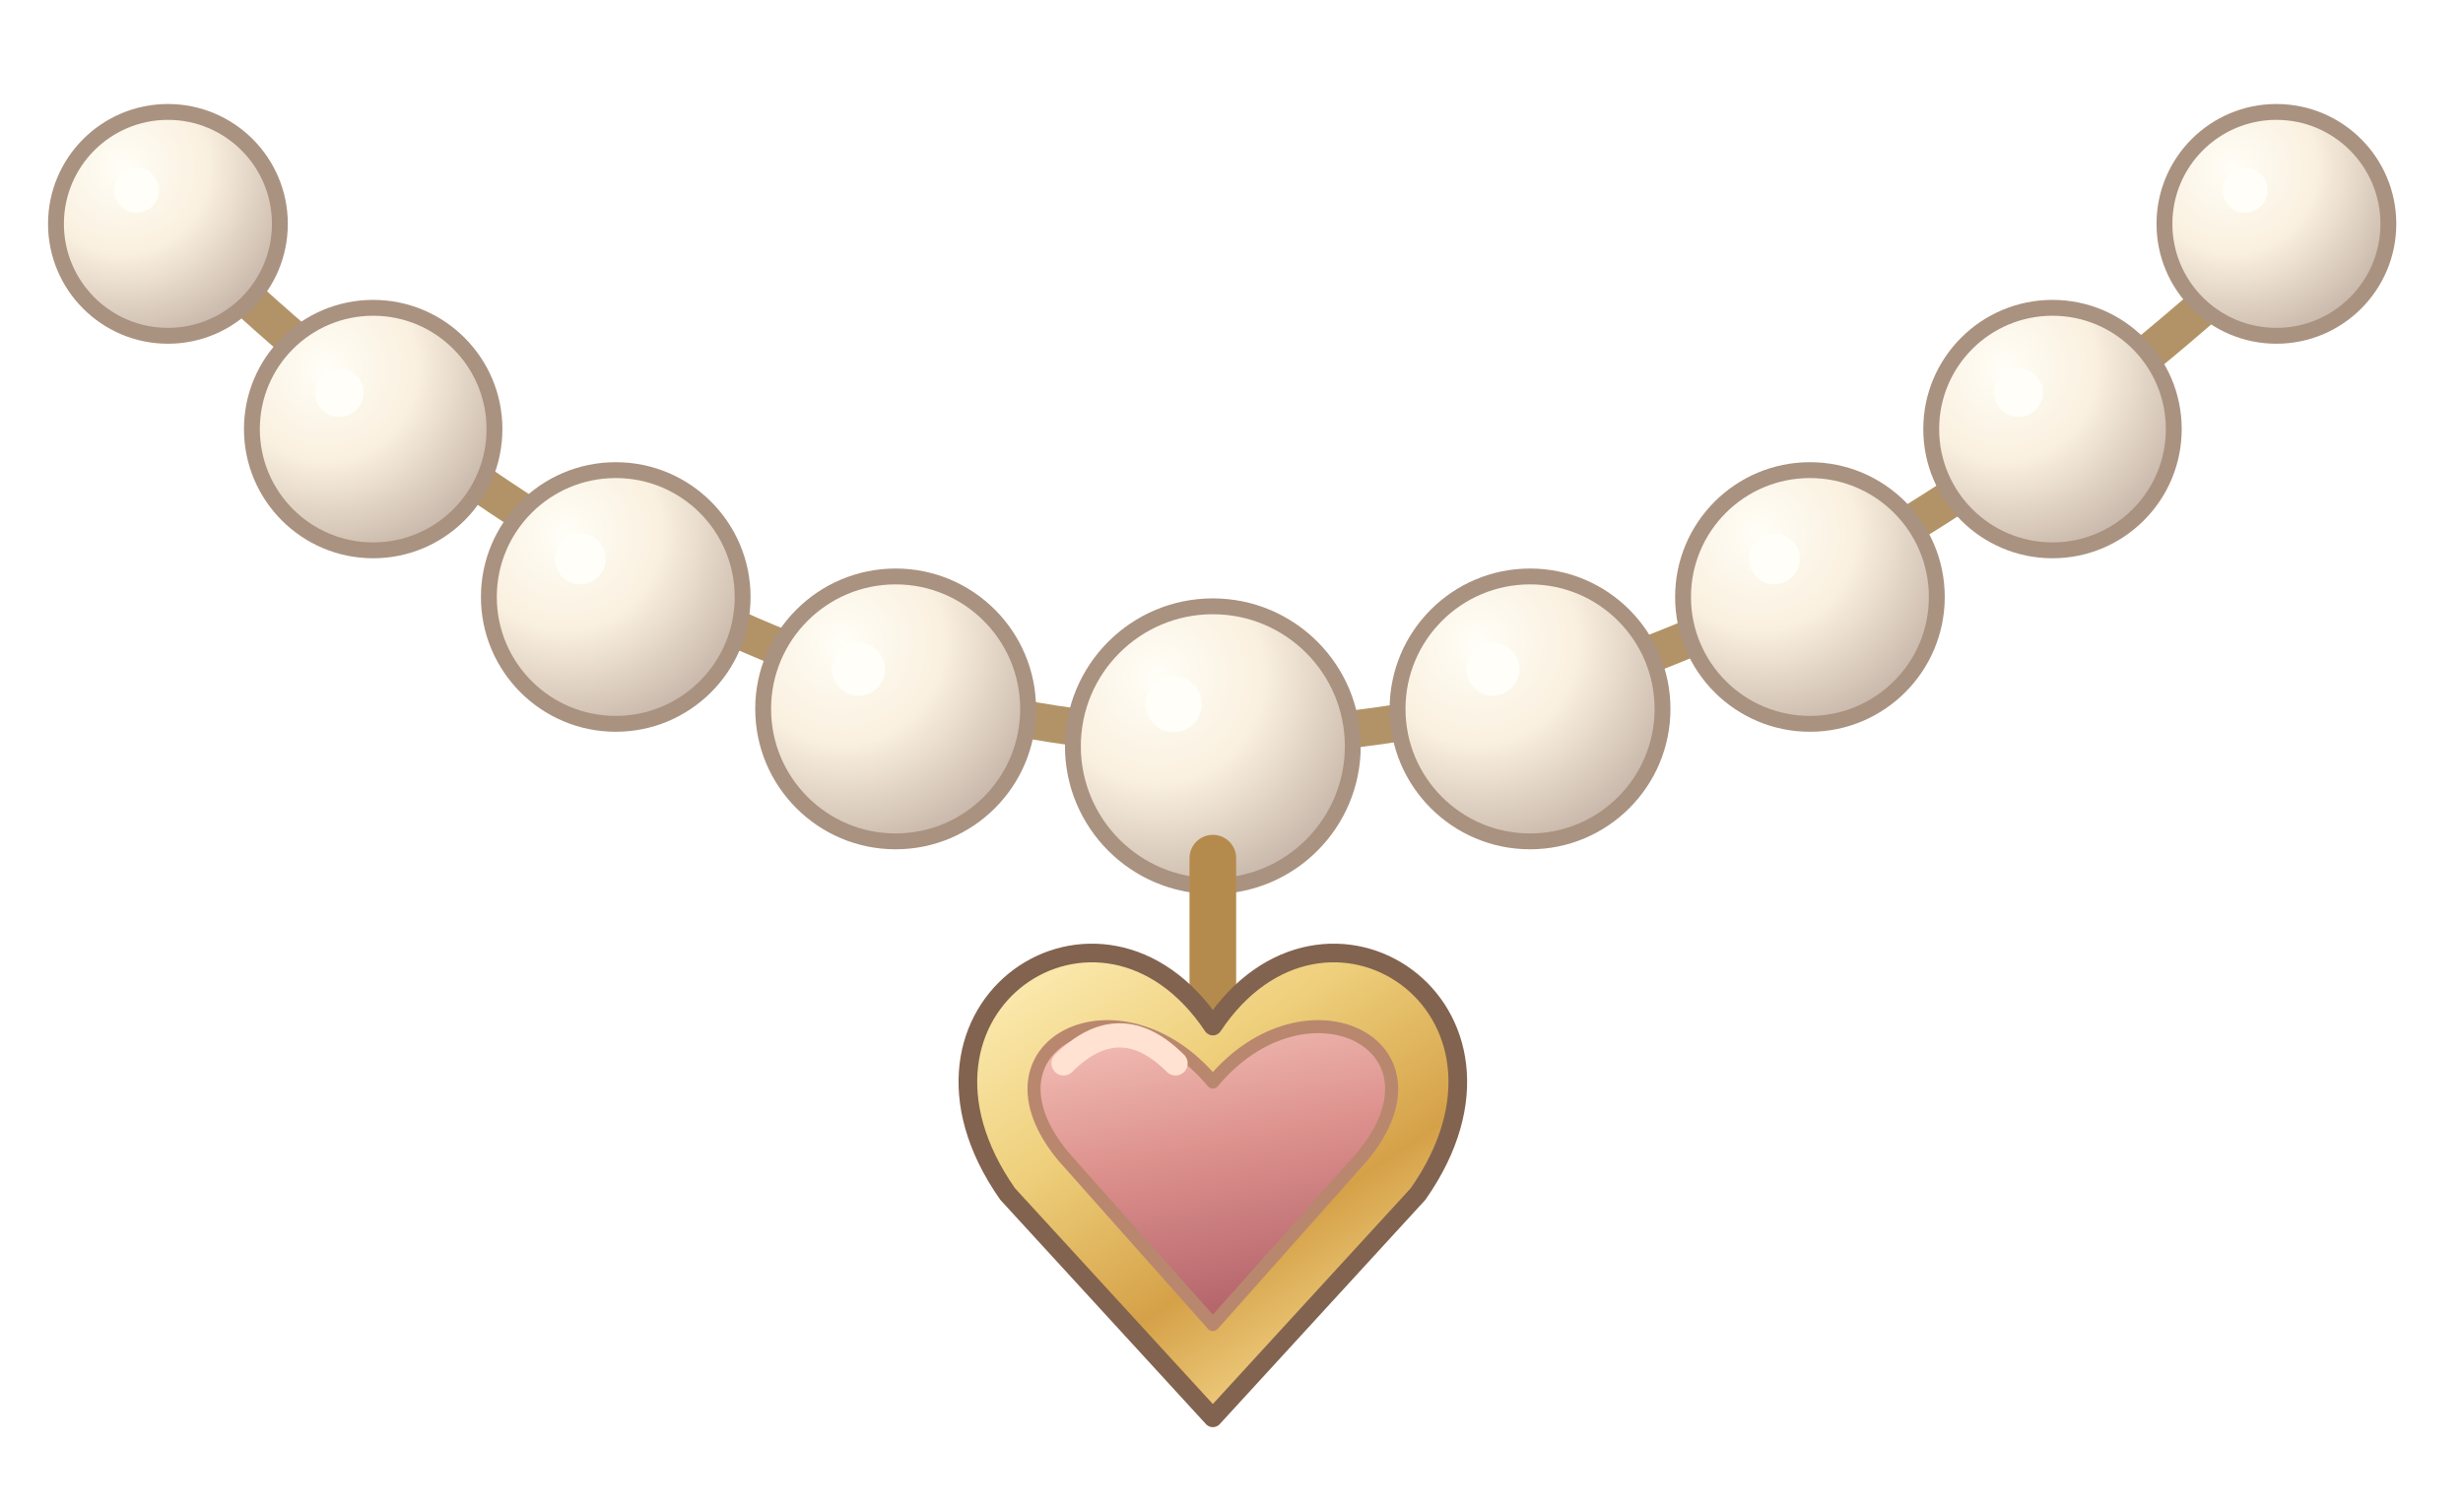
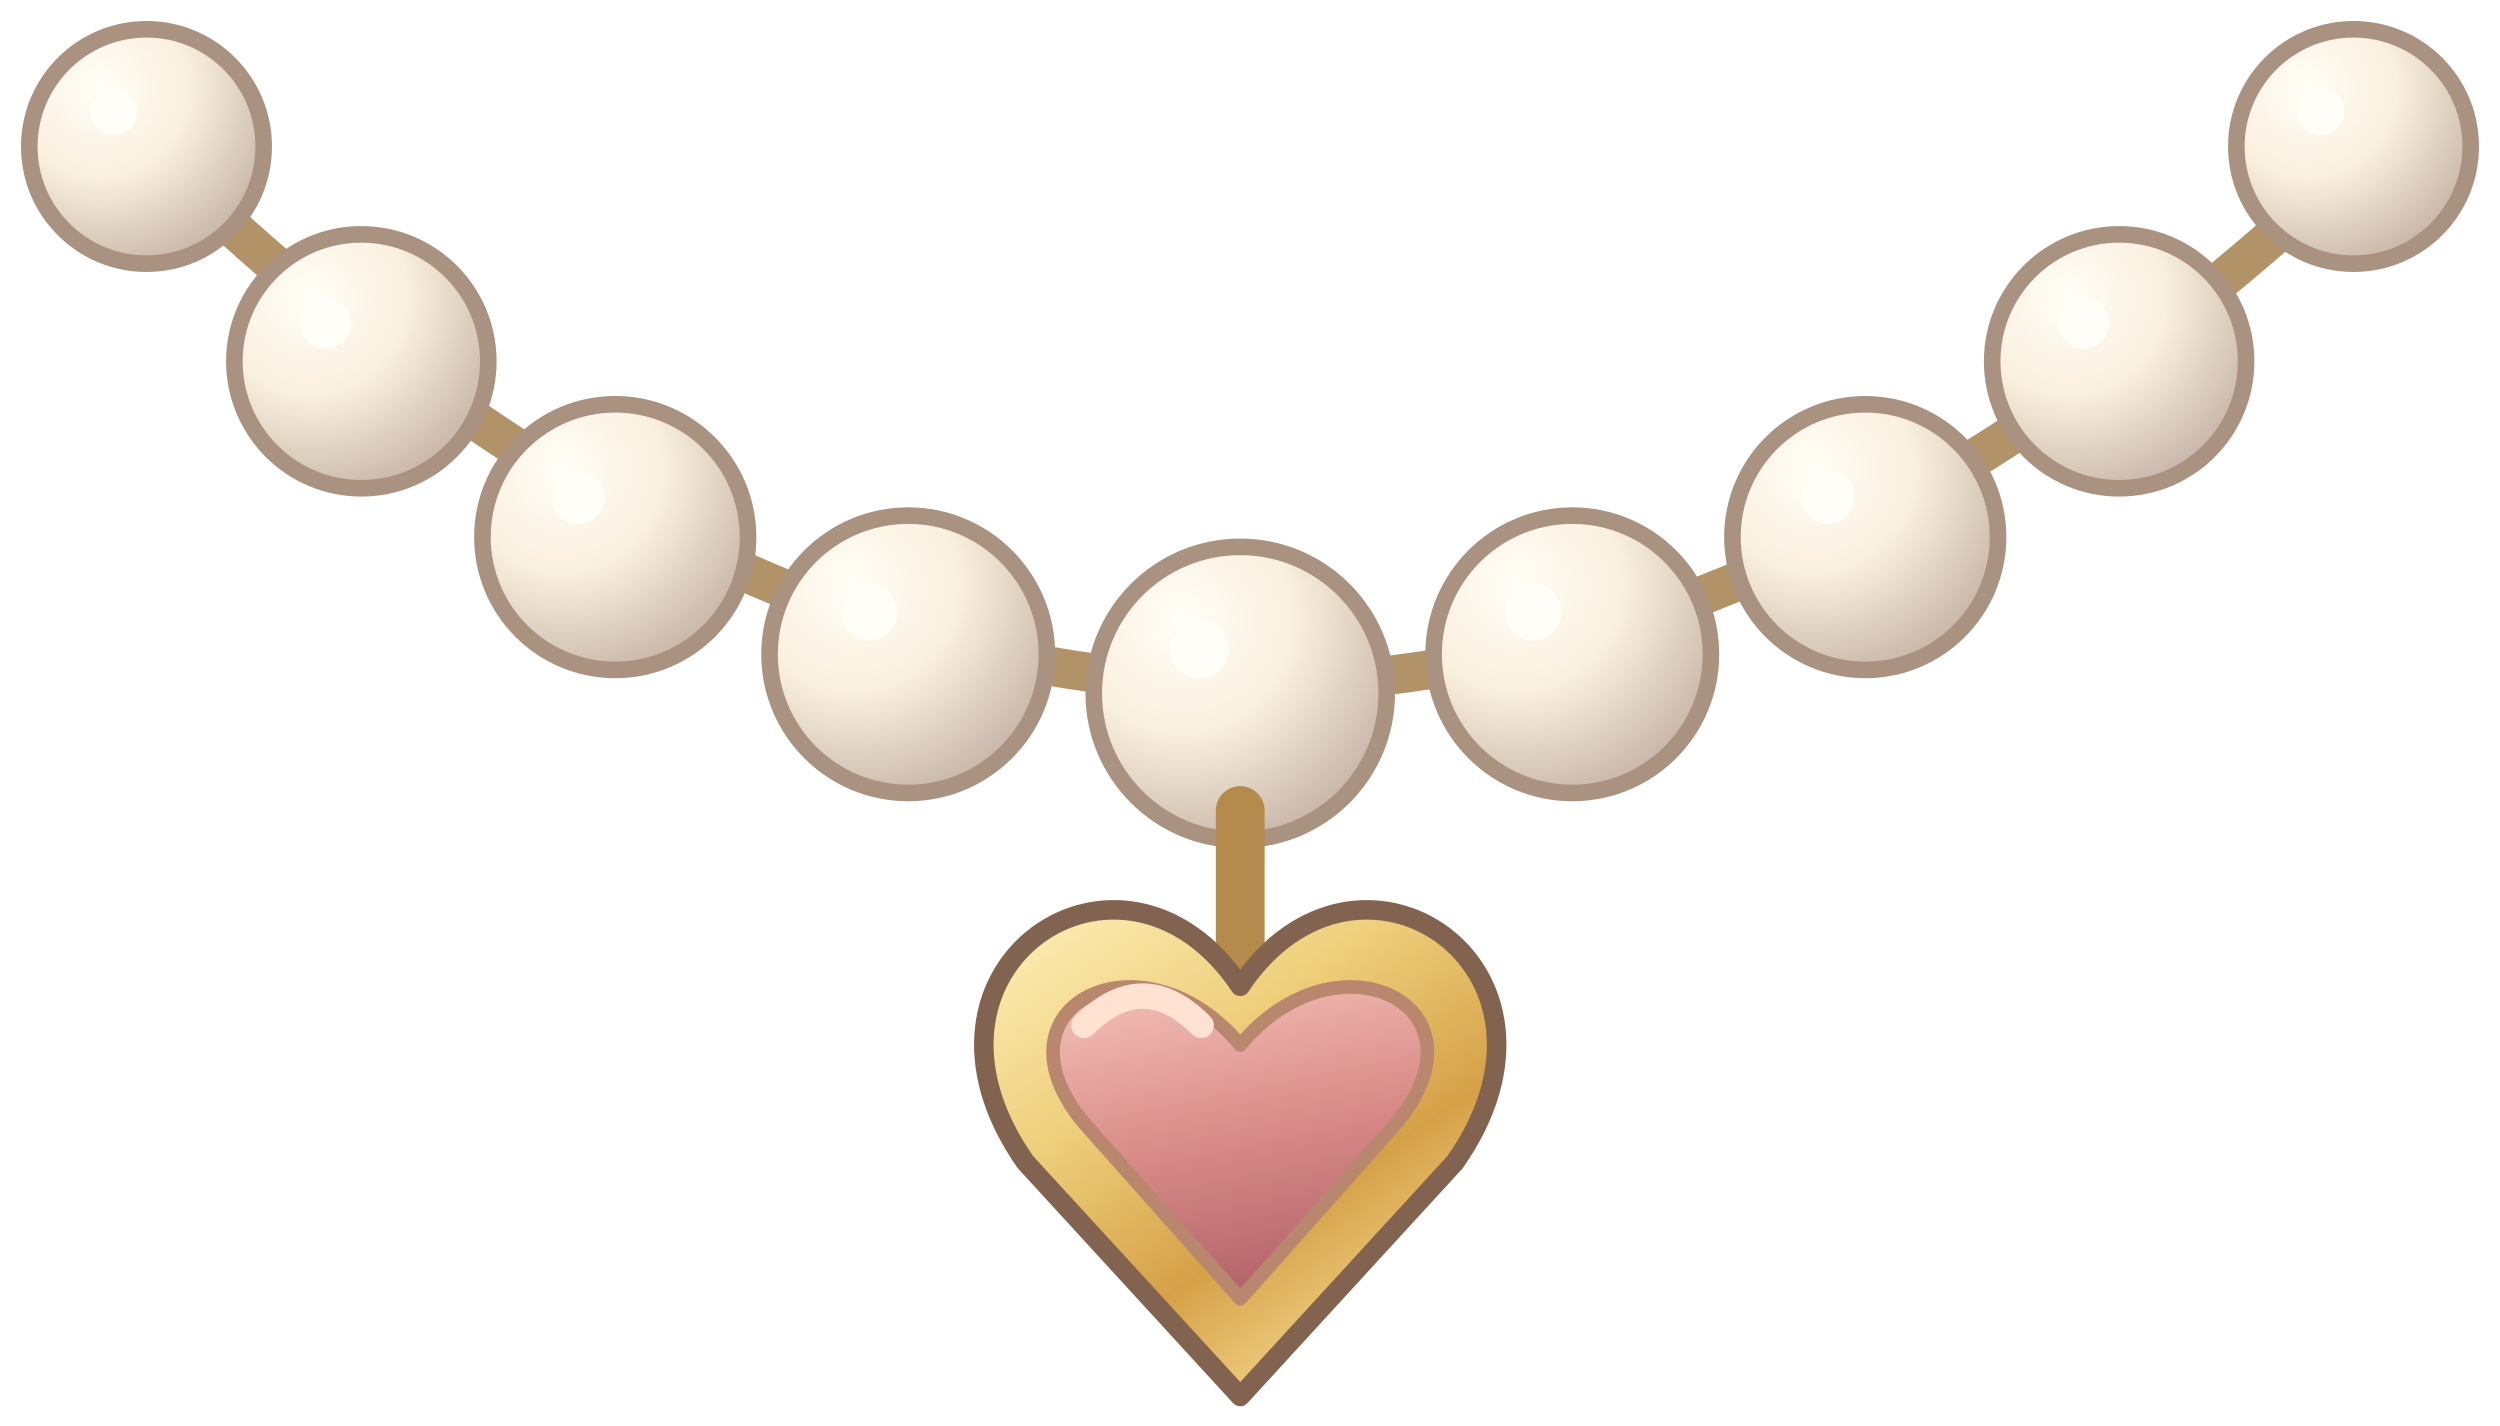
- <svg xmlns="http://www.w3.org/2000/svg" viewBox="0 0 132 81" width="132" height="81">
+ <svg xmlns="http://www.w3.org/2000/svg" viewBox="1.5 4.5 128 73" width="128" height="73">
  <defs>
    <linearGradient id="straw" x2=".15" y2="1">
      <stop stop-color="#fbe8b6" />
      <stop offset=".5" stop-color="#e9c078" />
      <stop offset="1" stop-color="#c88f47" />
    </linearGradient>
    <linearGradient id="rose" x2=".25" y2="1">
      <stop stop-color="#f4c3ba" />
      <stop offset=".5" stop-color="#dd918d" />
      <stop offset="1" stop-color="#b6676d" />
    </linearGradient>
    <linearGradient id="red" x2=".3" y2="1">
      <stop stop-color="#edb1a2" />
      <stop offset=".45" stop-color="#d97571" />
      <stop offset="1" stop-color="#ae4e54" />
    </linearGradient>
    <linearGradient id="teal" x2=".25" y2="1">
      <stop stop-color="#c7e2e0" />
      <stop offset=".48" stop-color="#8cbebd" />
      <stop offset="1" stop-color="#507f85" />
    </linearGradient>
    <linearGradient id="sage" x2=".3" y2="1">
      <stop stop-color="#c9dcb7" />
      <stop offset=".45" stop-color="#9eba91" />
      <stop offset="1" stop-color="#719579" />
    </linearGradient>
    <linearGradient id="gold" x2=".7" y2="1">
      <stop stop-color="#fff1bd" />
      <stop offset=".38" stop-color="#eecf7b" />
      <stop offset=".7" stop-color="#d5a148" />
      <stop offset="1" stop-color="#f8dd93" />
    </linearGradient>
    <radialGradient id="pearl" cx=".3" cy=".25" r=".8">
      <stop stop-color="#fffef7" />
      <stop offset=".48" stop-color="#faf0df" />
      <stop offset="1" stop-color="#c8b7aa" />
    </radialGradient>
    <linearGradient id="fur" x2=".2" y2="1">
      <stop stop-color="#fffdf3" />
      <stop offset=".65" stop-color="#f2e5d3" />
      <stop offset="1" stop-color="#d9c7b4" />
    </linearGradient>
    <pattern id="weave" width="7" height="5" patternUnits="userSpaceOnUse">
      <path d="M0 1.5h7M1 0v1.5M5 1.5V5" fill="none" stroke="#a47743" stroke-opacity=".3" stroke-width=".65" />
    </pattern>
    <pattern id="linen" width="5" height="5" patternUnits="userSpaceOnUse">
      <path d="M0 2.5h5M2.5 0v5" stroke="#fff8ed" stroke-opacity=".15" stroke-width=".45" />
    </pattern>
  </defs>
  <g stroke="#82634f" stroke-width="1.45" stroke-linecap="round" stroke-linejoin="round">
    <path d="M8 11Q65 68 124 11" fill="none" stroke="#b29368" stroke-width="2" />
    <circle cx="9" cy="12" r="6" fill="url(#pearl)" stroke="#aa9280" stroke-width=".85" />
    <circle cx="7.32" cy="10.2" r="1.2" fill="#fffef9" stroke="none" />
    <circle cx="20" cy="23" r="6.5" fill="url(#pearl)" stroke="#aa9280" stroke-width=".85" />
    <circle cx="18.18" cy="21.05" r="1.3" fill="#fffef9" stroke="none" />
    <circle cx="33" cy="32" r="6.8" fill="url(#pearl)" stroke="#aa9280" stroke-width=".85" />
    <circle cx="31.096" cy="29.96" r="1.36" fill="#fffef9" stroke="none" />
    <circle cx="48" cy="38" r="7.1" fill="url(#pearl)" stroke="#aa9280" stroke-width=".85" />
    <circle cx="46.012" cy="35.87" r="1.42" fill="#fffef9" stroke="none" />
    <circle cx="65" cy="40" r="7.5" fill="url(#pearl)" stroke="#aa9280" stroke-width=".85" />
    <circle cx="62.9" cy="37.75" r="1.5" fill="#fffef9" stroke="none" />
    <circle cx="82" cy="38" r="7.1" fill="url(#pearl)" stroke="#aa9280" stroke-width=".85" />
    <circle cx="80.012" cy="35.87" r="1.42" fill="#fffef9" stroke="none" />
    <circle cx="97" cy="32" r="6.8" fill="url(#pearl)" stroke="#aa9280" stroke-width=".85" />
    <circle cx="95.096" cy="29.96" r="1.36" fill="#fffef9" stroke="none" />
    <circle cx="110" cy="23" r="6.5" fill="url(#pearl)" stroke="#aa9280" stroke-width=".85" />
    <circle cx="108.18" cy="21.05" r="1.3" fill="#fffef9" stroke="none" />
    <circle cx="122" cy="12" r="6" fill="url(#pearl)" stroke="#aa9280" stroke-width=".85" />
    <circle cx="120.32" cy="10.2" r="1.2" fill="#fffef9" stroke="none" />
    <path d="M65 46v7" stroke="#b58b4d" stroke-width="2.5" />
    <path d="M65 55C59 46 47 54 54 64L65 76 76 64C83 54 71 46 65 55Z" fill="url(#gold)" stroke-width="1" />
    <path d="M65 58C60 52 52 56 57 62L65 71 73 62C78 56 70 52 65 58Z" fill="url(#rose)" stroke="#b9876e" stroke-width=".7" />
    <path d="M57 57q3-3 6 0" fill="none" stroke="#ffe2d1" stroke-width="1.3" />
  </g>
</svg>
